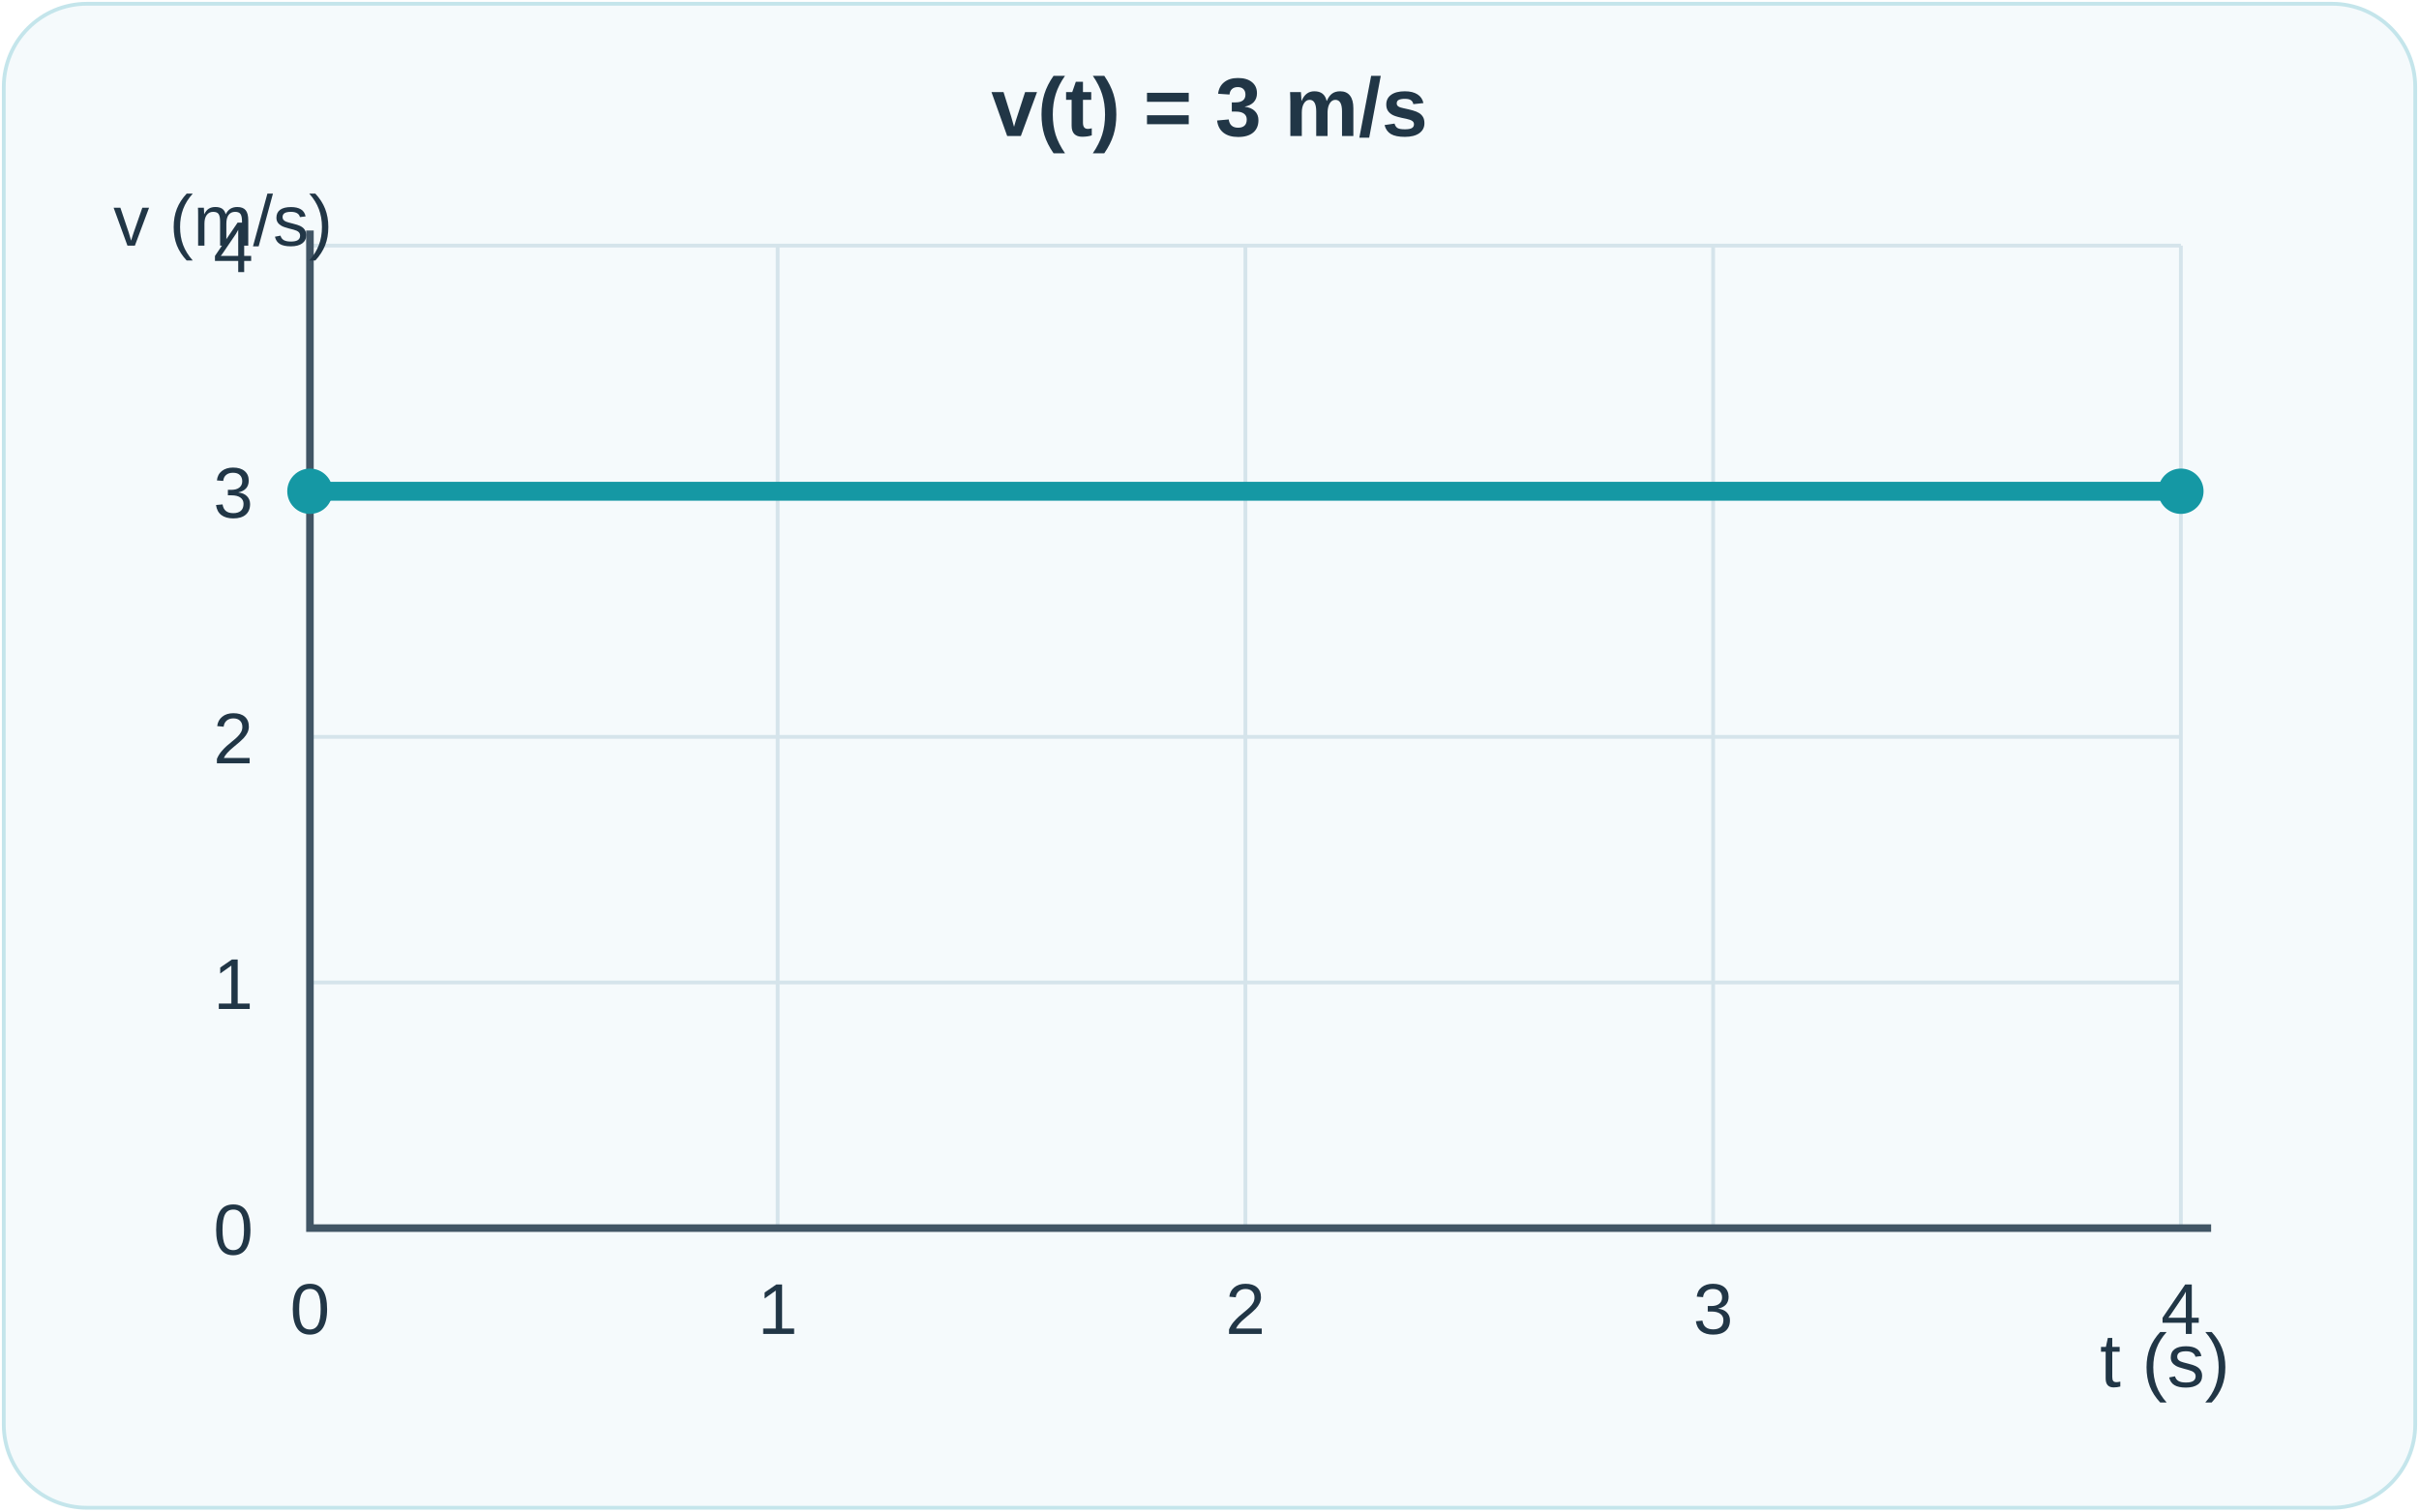
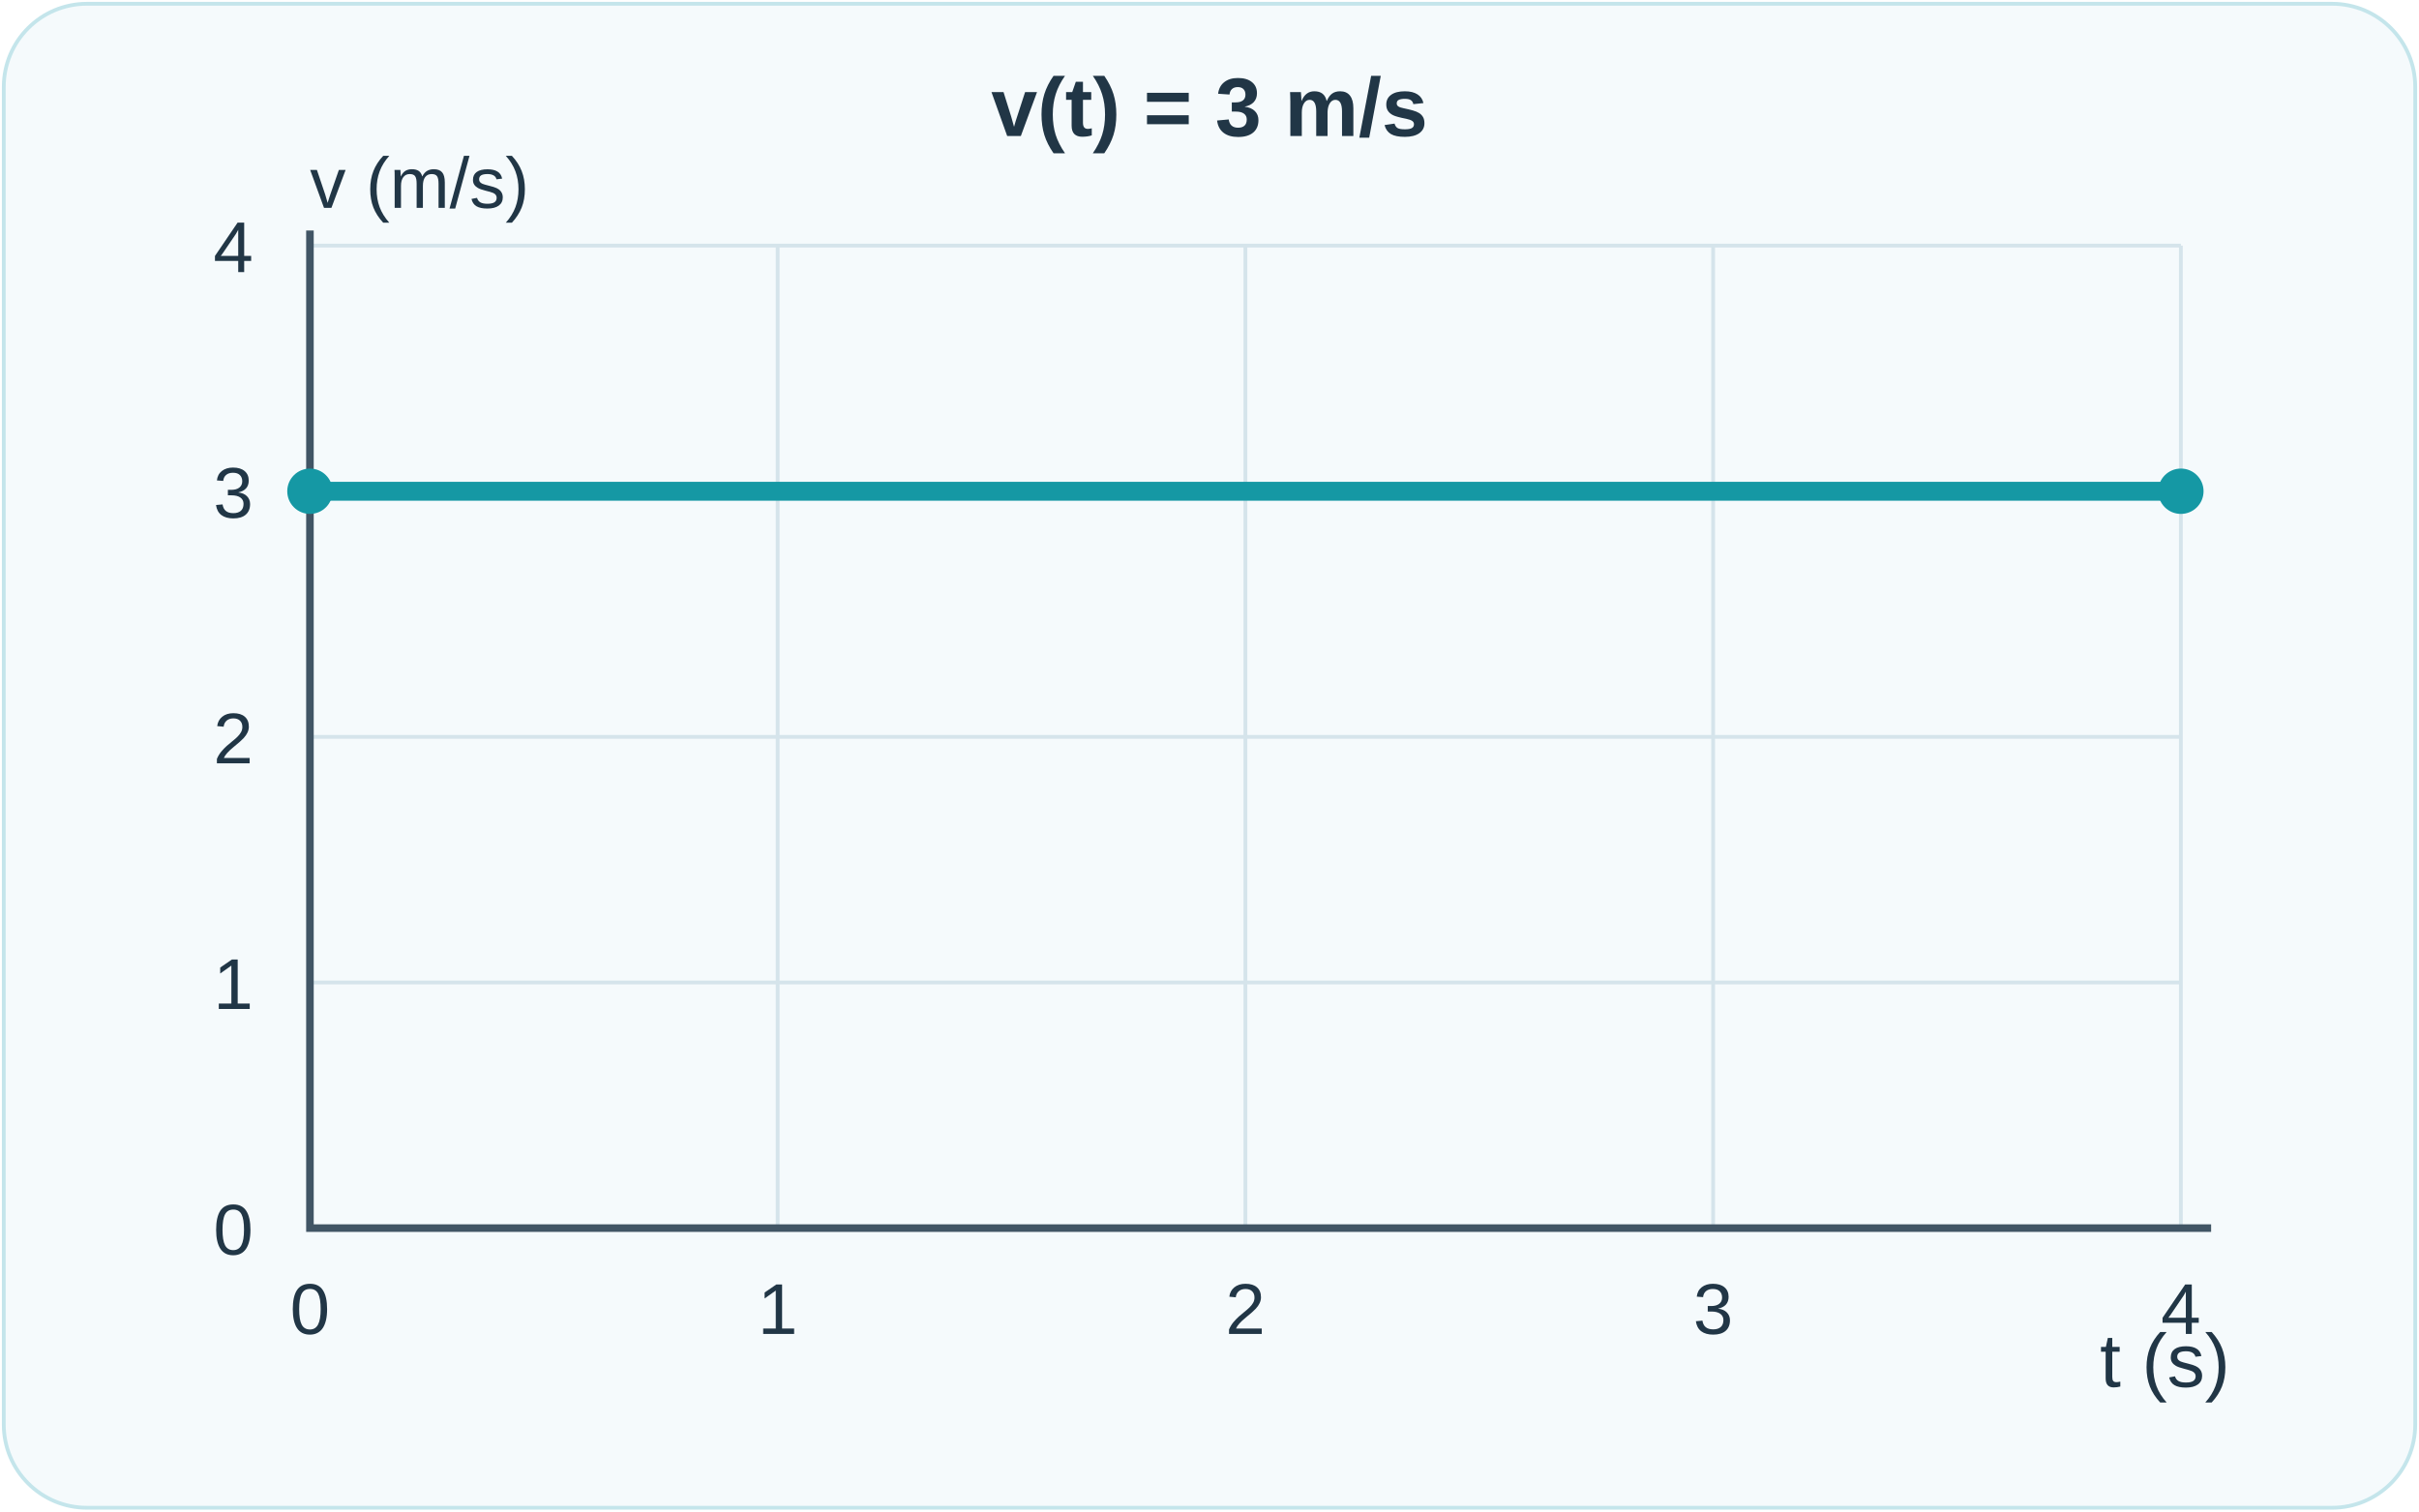
<svg xmlns="http://www.w3.org/2000/svg" viewBox="0 0 640 400" role="img" aria-labelledby="title desc">
  <rect x="1" y="1" width="638" height="398" rx="22" fill="#f5fafc" stroke="#c4e5eb" />
  <g font-family="Arial,sans-serif" fill="#213646">
    <text x="320" y="36" text-anchor="middle" font-size="22" font-weight="700">v(t) = 3 m/s</text>
    <path d="M82 325.0H577" stroke="#d5e4eb" />
    <text x="67" y="332.0" text-anchor="end" font-size="19">0</text>
    <path d="M82 260.0H577" stroke="#d5e4eb" />
    <text x="67" y="267.0" text-anchor="end" font-size="19">1</text>
    <path d="M82 195.0H577" stroke="#d5e4eb" />
    <text x="67" y="202.0" text-anchor="end" font-size="19">2</text>
    <path d="M82 130.0H577" stroke="#d5e4eb" />
    <text x="67" y="137.0" text-anchor="end" font-size="19">3</text>
    <path d="M82 65.0H577" stroke="#d5e4eb" />
    <text x="67" y="72.0" text-anchor="end" font-size="19">4</text>
    <path d="M82.0 65V325" stroke="#d5e4eb" />
    <text x="82.0" y="353" text-anchor="middle" font-size="19">0</text>
    <path d="M205.75 65V325" stroke="#d5e4eb" />
    <text x="205.75" y="353" text-anchor="middle" font-size="19">1</text>
    <path d="M329.5 65V325" stroke="#d5e4eb" />
    <text x="329.5" y="353" text-anchor="middle" font-size="19">2</text>
    <path d="M453.25 65V325" stroke="#d5e4eb" />
    <text x="453.25" y="353" text-anchor="middle" font-size="19">3</text>
    <path d="M577.0 65V325" stroke="#d5e4eb" />
    <text x="577.0" y="353" text-anchor="middle" font-size="19">4</text>
    <path d="M82 61V325H585" fill="none" stroke="#415565" stroke-width="2" />
    <polyline points="82.00,130.00 577.00,130.00" fill="none" stroke="#1598a4" stroke-width="5" stroke-linejoin="round" />
    <circle cx="82.0" cy="130.0" r="6" fill="#1598a4" />
    <circle cx="577.0" cy="130.0" r="6" fill="#1598a4" />
-     <text x="30" y="65" font-size="19">v (m/s)</text>
+     <text x="82" y="55" font-size="19">v (m/s)</text>
    <text x="590" y="367" text-anchor="end" font-size="20">t (s)</text>
  </g>
</svg>
